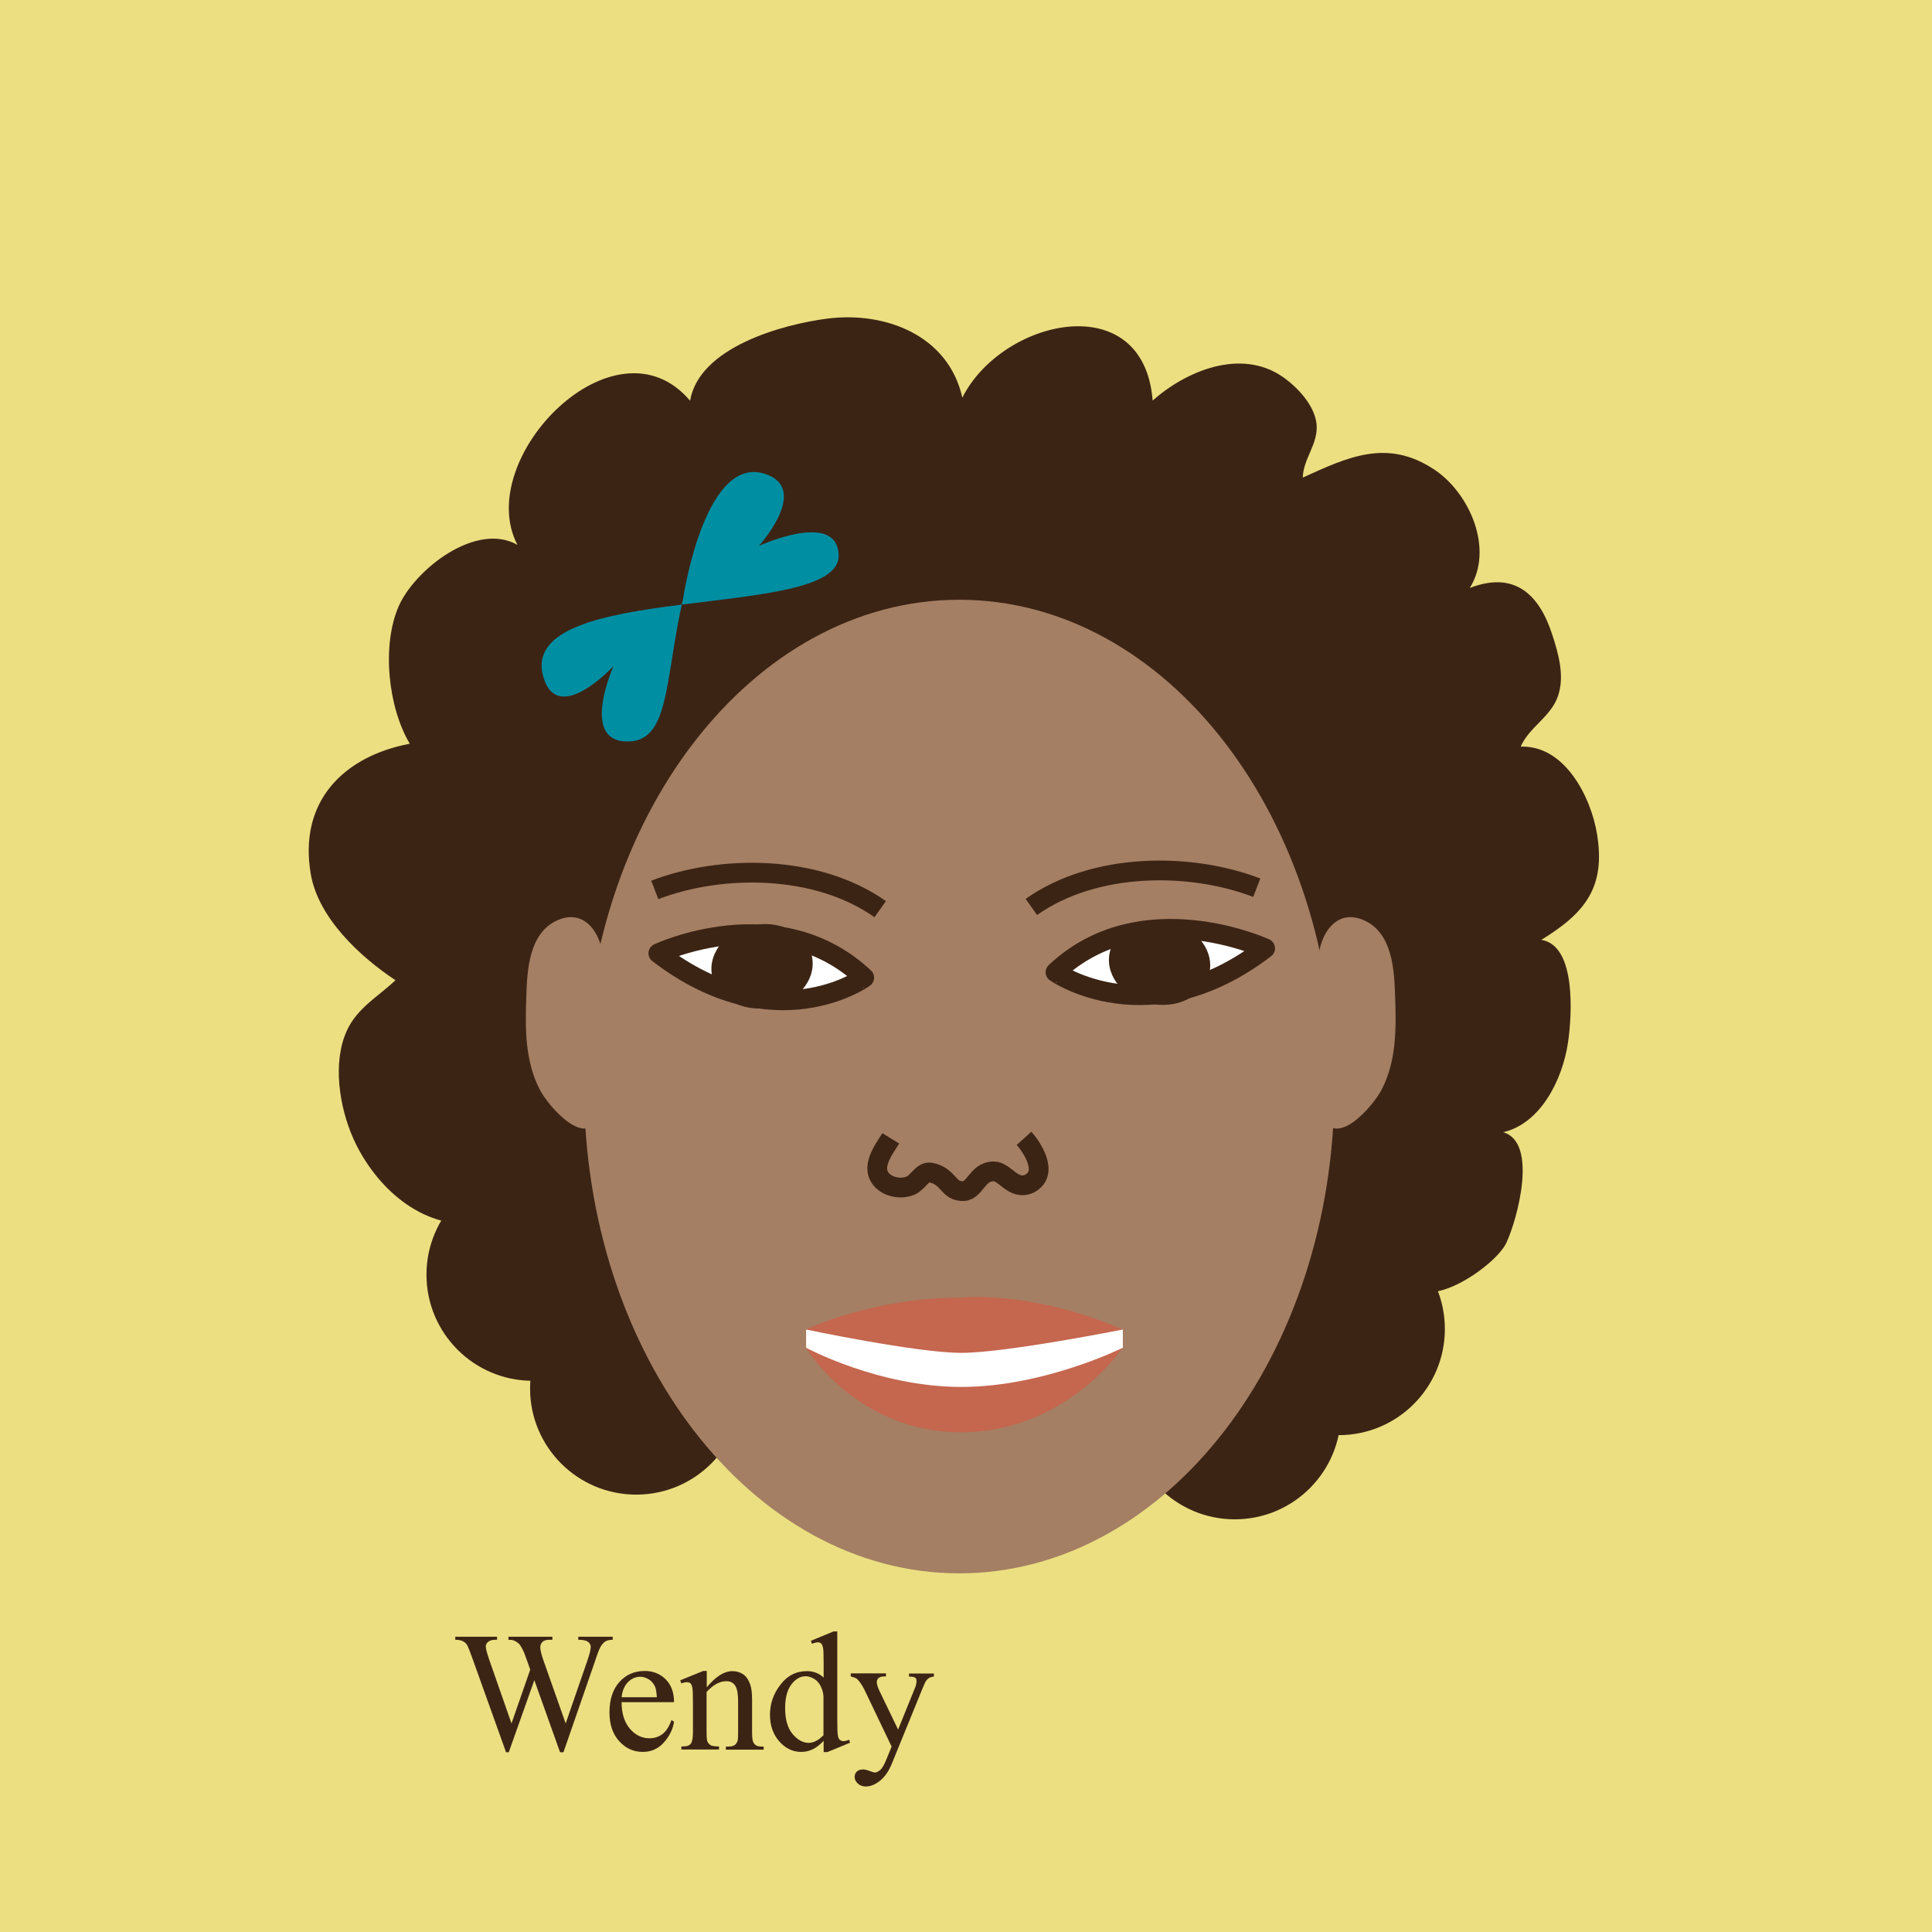
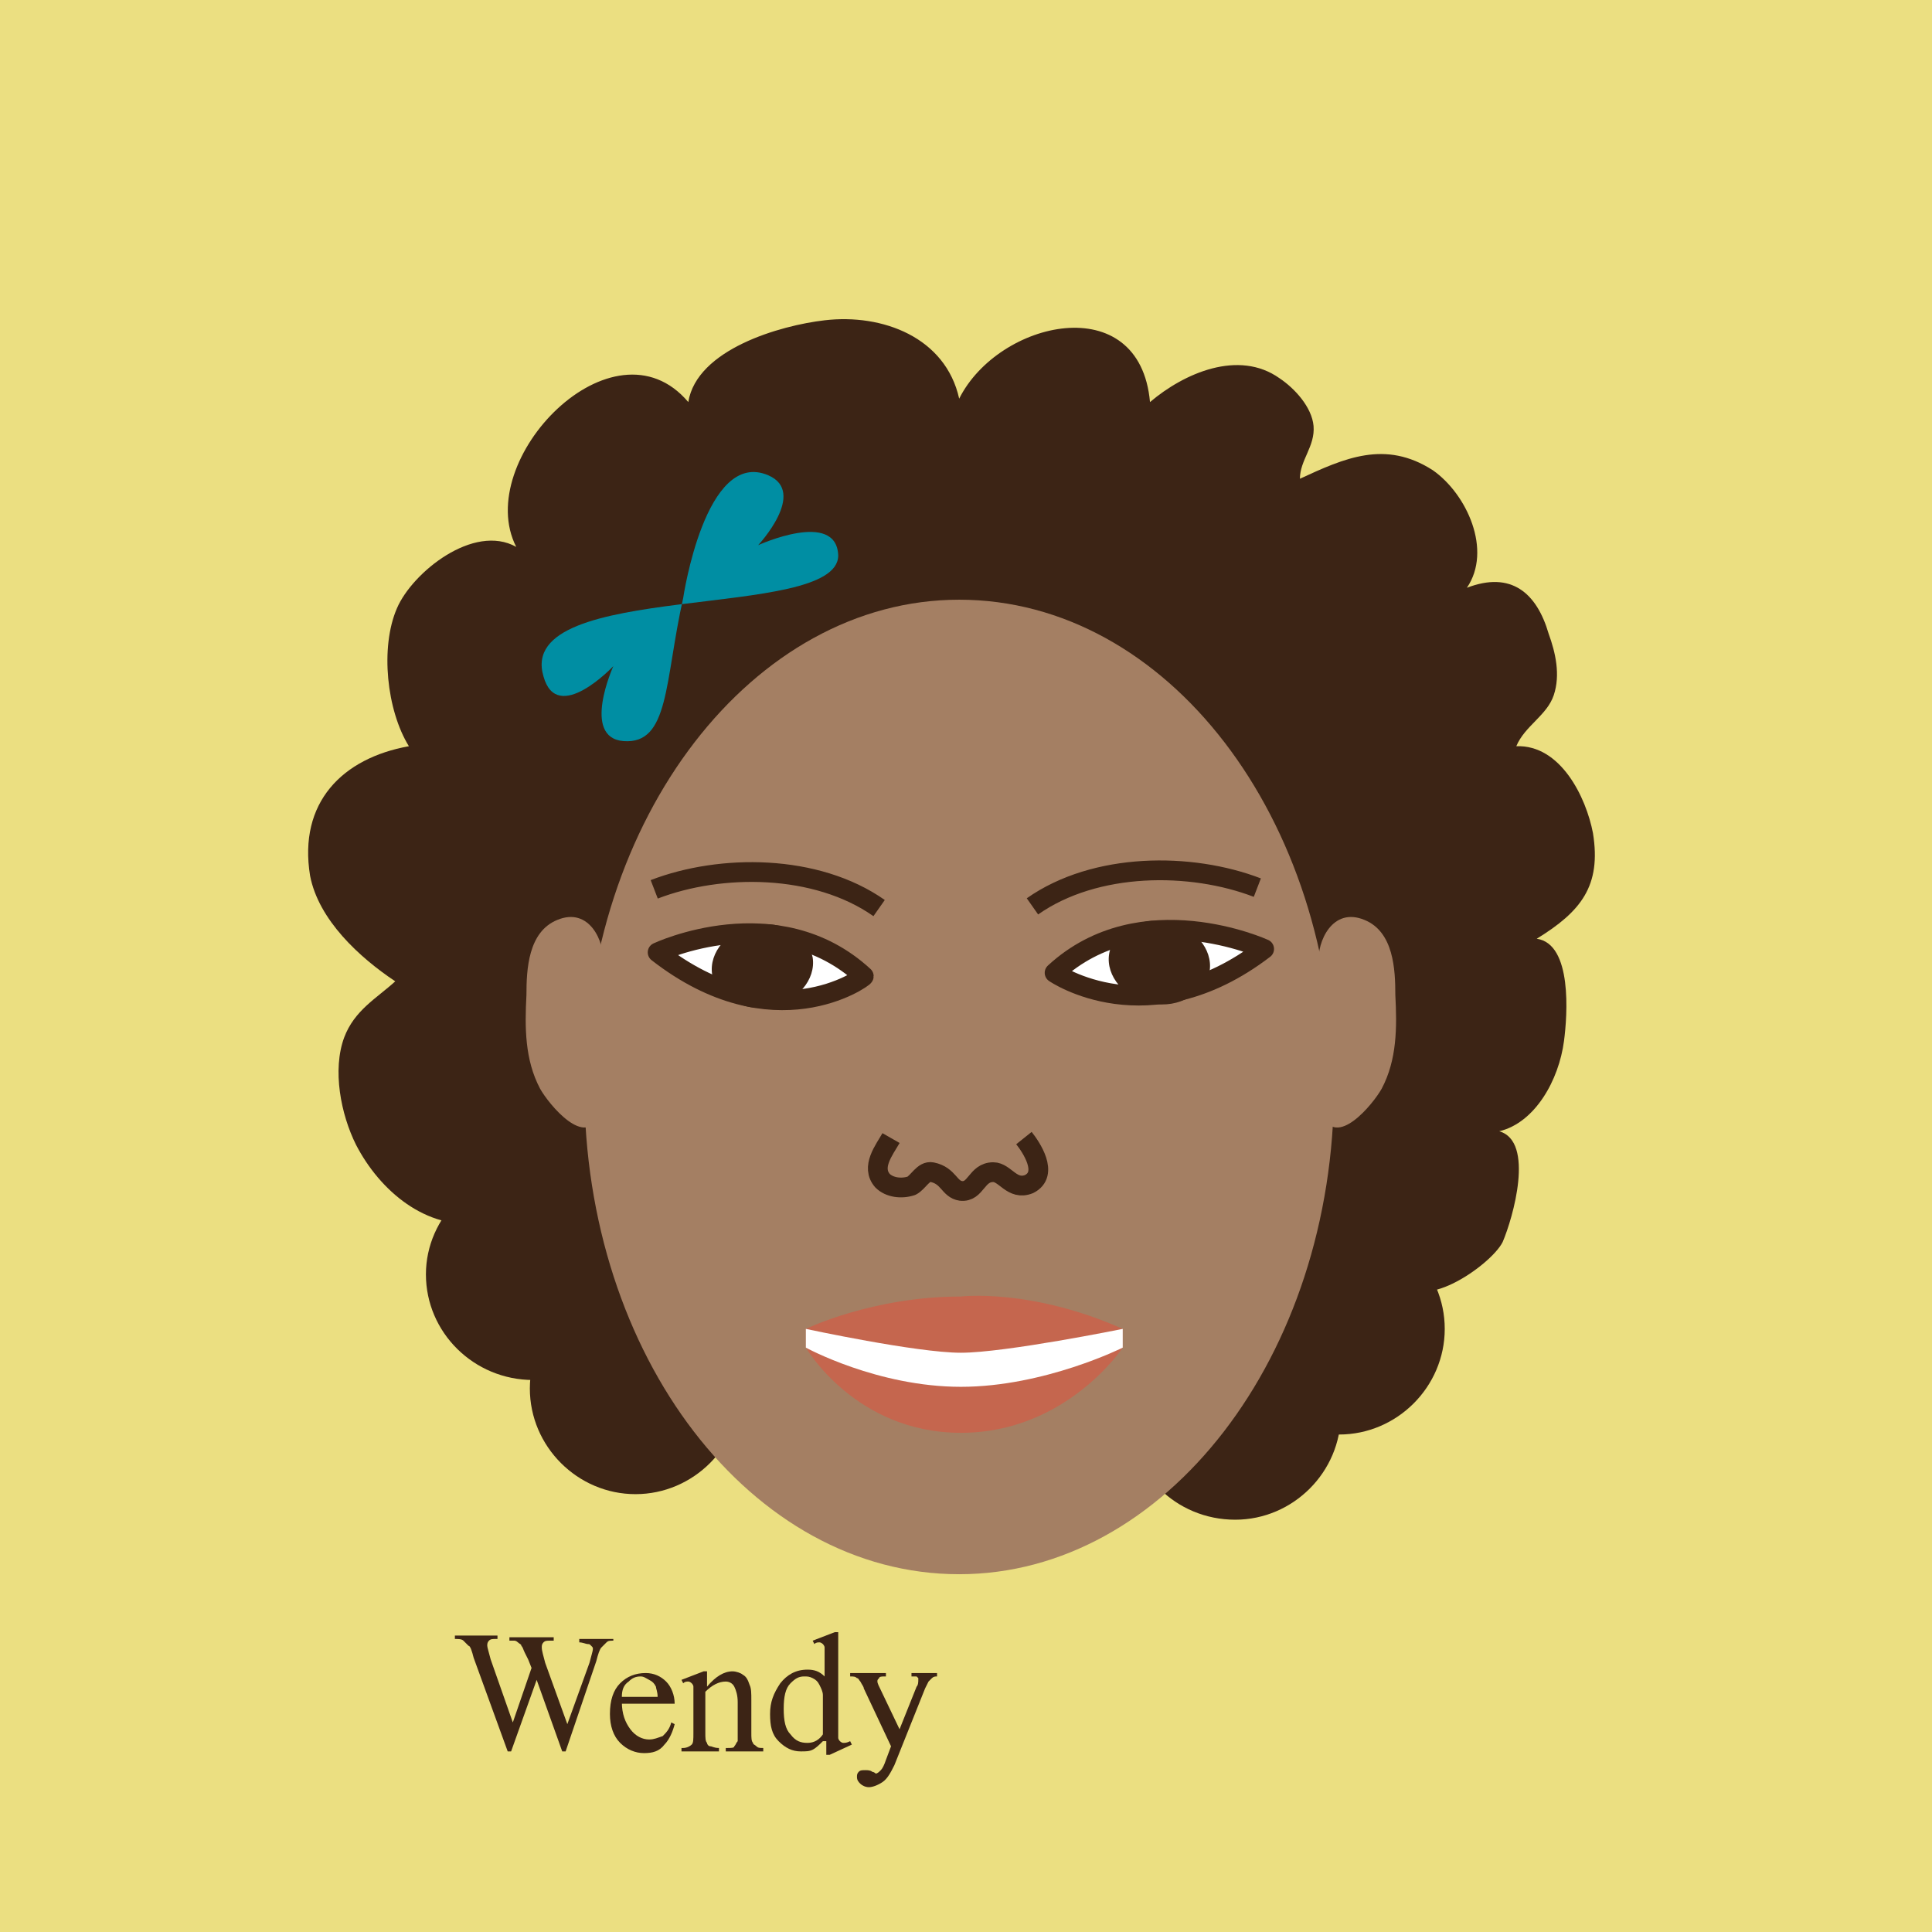
- <svg xmlns="http://www.w3.org/2000/svg" version="1.1" id="Vrstva_1" x="0px" y="0px" viewBox="0 0 113.39 113.39" style="enable-background:new 0 0 113.39 113.39;" xml:space="preserve">
+ <svg xmlns="http://www.w3.org/2000/svg" version="1.1" id="Vrstva_1" x="0px" y="0px" viewBox="0 0 113.4 113.4" style="enable-background:new 0 0 113.4 113.4;" xml:space="preserve">
  <style type="text/css">
	.st0{fill:#EBDF81;}
	.st1{fill:#3C2415;}
	.st2{fill:#A47F63;}
	.st3{fill:#FFFFFF;}
	.st4{fill:none;stroke:#3C2415;stroke-width:1.16;stroke-linejoin:round;}
	.st5{fill:#C5664E;}
	.st6{fill:#008EA3;}
</style>
-   <rect y="0" class="st0" width="113.39" height="113.39" />
+   <rect y="0" class="st0" width="113.4" height="113.4" />
  <g>
-     <path class="st1" d="M35.96,96.06v0.18c-0.17,0-0.31,0.03-0.42,0.09s-0.21,0.18-0.31,0.35c-0.06,0.11-0.17,0.39-0.31,0.82   l-1.85,5.34h-0.2l-1.51-4.23l-1.5,4.23H29.7l-1.97-5.5c-0.15-0.41-0.24-0.65-0.28-0.73c-0.06-0.12-0.15-0.22-0.27-0.28   c-0.11-0.06-0.26-0.09-0.46-0.09v-0.18h2.45v0.18h-0.12c-0.17,0-0.3,0.04-0.4,0.12s-0.14,0.17-0.14,0.28   c0,0.11,0.07,0.38,0.21,0.79l1.3,3.72l1.1-3.16l-0.2-0.56l-0.16-0.44c-0.07-0.16-0.15-0.31-0.23-0.43   c-0.04-0.06-0.09-0.11-0.16-0.16c-0.08-0.06-0.16-0.1-0.24-0.13c-0.06-0.02-0.16-0.03-0.29-0.03v-0.18h2.58v0.18h-0.18   c-0.18,0-0.32,0.04-0.4,0.12s-0.13,0.18-0.13,0.32c0,0.17,0.07,0.46,0.22,0.87l1.27,3.6l1.26-3.65c0.14-0.4,0.21-0.68,0.21-0.84   c0-0.08-0.02-0.14-0.07-0.21s-0.11-0.11-0.18-0.14c-0.12-0.05-0.28-0.07-0.48-0.07v-0.18H35.96z" />
-     <path class="st1" d="M36.48,99.89c0,0.66,0.16,1.18,0.48,1.56s0.71,0.57,1.15,0.57c0.29,0,0.55-0.08,0.76-0.24   c0.22-0.16,0.4-0.44,0.54-0.83l0.15,0.1c-0.07,0.45-0.27,0.85-0.6,1.22c-0.33,0.37-0.74,0.55-1.24,0.55c-0.54,0-1-0.21-1.38-0.63   c-0.38-0.42-0.57-0.98-0.57-1.69c0-0.76,0.2-1.36,0.59-1.79c0.39-0.43,0.88-0.64,1.48-0.64c0.5,0,0.91,0.17,1.24,0.5   c0.32,0.33,0.48,0.77,0.48,1.33H36.48z M36.48,99.61h2.07c-0.02-0.29-0.05-0.49-0.1-0.61c-0.08-0.18-0.2-0.33-0.36-0.43   s-0.33-0.16-0.51-0.16c-0.27,0-0.51,0.1-0.73,0.32C36.65,98.94,36.52,99.24,36.48,99.61z" />
-     <path class="st1" d="M41.48,99.03c0.52-0.63,1.02-0.95,1.5-0.95c0.24,0,0.45,0.06,0.63,0.18c0.18,0.12,0.32,0.32,0.42,0.6   c0.07,0.2,0.11,0.5,0.11,0.9v1.91c0,0.28,0.02,0.48,0.07,0.58c0.04,0.08,0.09,0.14,0.17,0.19s0.23,0.07,0.44,0.07v0.18H42.6v-0.18   h0.09c0.21,0,0.35-0.03,0.44-0.1c0.08-0.06,0.14-0.16,0.17-0.28c0.01-0.05,0.02-0.2,0.02-0.46v-1.83c0-0.41-0.05-0.7-0.16-0.89   c-0.11-0.18-0.28-0.28-0.53-0.28c-0.39,0-0.77,0.21-1.16,0.63v2.36c0,0.3,0.02,0.49,0.05,0.56c0.05,0.09,0.11,0.16,0.19,0.21   c0.08,0.04,0.24,0.07,0.49,0.07v0.18h-2.21v-0.18h0.1c0.23,0,0.38-0.06,0.46-0.17c0.08-0.12,0.12-0.34,0.12-0.66v-1.66   c0-0.54-0.01-0.86-0.04-0.98s-0.06-0.2-0.11-0.24s-0.12-0.06-0.2-0.06c-0.09,0-0.2,0.02-0.33,0.07l-0.07-0.18l1.35-0.55h0.21V99.03   z" />
-     <path class="st1" d="M48.33,102.18c-0.22,0.23-0.43,0.39-0.64,0.49c-0.21,0.1-0.43,0.15-0.67,0.15c-0.49,0-0.91-0.2-1.28-0.61   c-0.36-0.41-0.55-0.93-0.55-1.57s0.2-1.23,0.61-1.76c0.4-0.53,0.92-0.8,1.56-0.8c0.39,0,0.72,0.13,0.98,0.38v-0.83   c0-0.51-0.01-0.83-0.04-0.94s-0.06-0.2-0.11-0.24s-0.12-0.06-0.2-0.06c-0.08,0-0.2,0.03-0.34,0.08l-0.06-0.17l1.33-0.55h0.22v5.17   c0,0.52,0.01,0.84,0.04,0.96c0.02,0.12,0.06,0.2,0.12,0.24s0.12,0.07,0.19,0.07c0.09,0,0.21-0.03,0.35-0.08l0.05,0.17l-1.33,0.55   h-0.22V102.18z M48.33,101.84v-2.3c-0.02-0.22-0.08-0.42-0.18-0.61s-0.23-0.32-0.39-0.41c-0.16-0.09-0.32-0.14-0.47-0.14   c-0.29,0-0.54,0.13-0.77,0.39c-0.3,0.34-0.44,0.83-0.44,1.48c0,0.66,0.14,1.16,0.43,1.51c0.29,0.35,0.61,0.53,0.96,0.53   C47.77,102.28,48.05,102.13,48.33,101.84z" />
-     <path class="st1" d="M49.92,98.21H52v0.18h-0.1c-0.15,0-0.26,0.03-0.33,0.09c-0.07,0.06-0.11,0.14-0.11,0.24   c0,0.13,0.05,0.3,0.16,0.53l1.09,2.26l1-2.47c0.06-0.13,0.08-0.27,0.08-0.4c0-0.06-0.01-0.1-0.03-0.13   c-0.03-0.04-0.07-0.06-0.12-0.08c-0.06-0.02-0.15-0.03-0.29-0.03v-0.18h1.46v0.18c-0.12,0.01-0.21,0.04-0.28,0.08   s-0.14,0.11-0.21,0.22c-0.03,0.05-0.08,0.17-0.17,0.38l-1.82,4.46c-0.18,0.43-0.41,0.76-0.69,0.98s-0.56,0.33-0.82,0.33   c-0.19,0-0.35-0.06-0.47-0.17s-0.19-0.24-0.19-0.38c0-0.14,0.04-0.25,0.13-0.33c0.09-0.08,0.21-0.12,0.37-0.12   c0.11,0,0.25,0.04,0.44,0.11c0.13,0.05,0.21,0.07,0.24,0.07c0.1,0,0.2-0.05,0.32-0.15s0.23-0.3,0.35-0.59l0.32-0.78l-1.61-3.37   c-0.05-0.1-0.13-0.23-0.23-0.38c-0.08-0.11-0.15-0.19-0.2-0.23c-0.07-0.05-0.2-0.1-0.36-0.14V98.21z" />
+     <path class="st1" d="M36,96.1v0.2c-0.2,0-0.3,0-0.4,0.1s-0.2,0.2-0.3,0.3c-0.1,0.1-0.2,0.4-0.3,0.8l-1.8,5.3h-0.2l-1.5-4.2   l-1.5,4.2h-0.2l-2-5.5c-0.1-0.4-0.2-0.7-0.3-0.7c-0.1-0.1-0.2-0.2-0.3-0.3c-0.1-0.1-0.3-0.1-0.5-0.1v-0.2h2.5v0.2h-0.1   c-0.2,0-0.3,0-0.4,0.1s-0.1,0.2-0.1,0.3c0,0.1,0.1,0.4,0.2,0.8l1.3,3.7l1.1-3.2L31,97.4L30.8,97c-0.1-0.2-0.1-0.3-0.2-0.4   c0-0.1-0.1-0.1-0.2-0.2c-0.1-0.1-0.2-0.1-0.2-0.1c-0.1,0-0.2,0-0.3,0v-0.2h2.6v0.2h-0.2c-0.2,0-0.3,0-0.4,0.1s-0.1,0.2-0.1,0.3   c0,0.2,0.1,0.5,0.2,0.9l1.3,3.6l1.3-3.6c0.1-0.4,0.2-0.7,0.2-0.8c0-0.1,0-0.1-0.1-0.2s-0.1-0.1-0.2-0.1c-0.1,0-0.3-0.1-0.5-0.1   v-0.2H36z" />
+     <path class="st1" d="M36.5,99.9c0,0.7,0.2,1.2,0.5,1.6s0.7,0.6,1.1,0.6c0.3,0,0.5-0.1,0.8-0.2c0.2-0.2,0.4-0.4,0.5-0.8l0.2,0.1   c-0.1,0.4-0.3,0.9-0.6,1.2c-0.3,0.4-0.7,0.5-1.2,0.5c-0.5,0-1-0.2-1.4-0.6c-0.4-0.4-0.6-1-0.6-1.7c0-0.8,0.2-1.4,0.6-1.8   c0.4-0.4,0.9-0.6,1.5-0.6c0.5,0,0.9,0.2,1.2,0.5c0.3,0.3,0.5,0.8,0.5,1.3H36.5z M36.5,99.6h2.1c0-0.3-0.1-0.5-0.1-0.6   c-0.1-0.2-0.2-0.3-0.4-0.4s-0.3-0.2-0.5-0.2c-0.3,0-0.5,0.1-0.7,0.3C36.6,98.9,36.5,99.2,36.5,99.6z" />
+     <path class="st1" d="M41.5,99c0.5-0.6,1-0.9,1.5-0.9c0.2,0,0.5,0.1,0.6,0.2c0.2,0.1,0.3,0.3,0.4,0.6c0.1,0.2,0.1,0.5,0.1,0.9v1.9   c0,0.3,0,0.5,0.1,0.6c0,0.1,0.1,0.1,0.2,0.2s0.2,0.1,0.4,0.1v0.2h-2.2v-0.2h0.1c0.2,0,0.4,0,0.4-0.1c0.1-0.1,0.1-0.2,0.2-0.3   c0,0,0-0.2,0-0.5v-1.8c0-0.4-0.1-0.7-0.2-0.9c-0.1-0.2-0.3-0.3-0.5-0.3c-0.4,0-0.8,0.2-1.2,0.6v2.4c0,0.3,0,0.5,0.1,0.6   c0,0.1,0.1,0.2,0.2,0.2c0.1,0,0.2,0.1,0.5,0.1v0.2H40v-0.2h0.1c0.2,0,0.4-0.1,0.5-0.2c0.1-0.1,0.1-0.3,0.1-0.7V100c0-0.5,0-0.9,0-1   s-0.1-0.2-0.1-0.2s-0.1-0.1-0.2-0.1c-0.1,0-0.2,0-0.3,0.1l-0.1-0.2l1.3-0.5h0.2V99z" />
+     <path class="st1" d="M48.3,102.2c-0.2,0.2-0.4,0.4-0.6,0.5c-0.2,0.1-0.4,0.1-0.7,0.1c-0.5,0-0.9-0.2-1.3-0.6   c-0.4-0.4-0.5-0.9-0.5-1.6s0.2-1.2,0.6-1.8c0.4-0.5,0.9-0.8,1.6-0.8c0.4,0,0.7,0.1,1,0.4v-0.8c0-0.5,0-0.8,0-0.9s-0.1-0.2-0.1-0.2   s-0.1-0.1-0.2-0.1c-0.1,0-0.2,0-0.3,0.1l-0.1-0.2l1.3-0.5h0.2v5.2c0,0.5,0,0.8,0,1c0,0.1,0.1,0.2,0.1,0.2s0.1,0.1,0.2,0.1   c0.1,0,0.2,0,0.4-0.1l0.1,0.2l-1.3,0.6h-0.2V102.2z M48.3,101.8v-2.3c0-0.2-0.1-0.4-0.2-0.6s-0.2-0.3-0.4-0.4   c-0.2-0.1-0.3-0.1-0.5-0.1c-0.3,0-0.5,0.1-0.8,0.4c-0.3,0.3-0.4,0.8-0.4,1.5c0,0.7,0.1,1.2,0.4,1.5c0.3,0.4,0.6,0.5,1,0.5   C47.8,102.3,48.1,102.1,48.3,101.8z" />
+     <path class="st1" d="M49.9,98.2H52v0.2h-0.1c-0.1,0-0.3,0-0.3,0.1c-0.1,0.1-0.1,0.1-0.1,0.2c0,0.1,0.1,0.3,0.2,0.5l1.1,2.3l1-2.5   c0.1-0.1,0.1-0.3,0.1-0.4c0-0.1,0-0.1,0-0.1c0,0-0.1-0.1-0.1-0.1c-0.1,0-0.2,0-0.3,0v-0.2h1.5v0.2c-0.1,0-0.2,0-0.3,0.1   s-0.1,0.1-0.2,0.2c0,0-0.1,0.2-0.2,0.4l-1.8,4.5c-0.2,0.4-0.4,0.8-0.7,1s-0.6,0.3-0.8,0.3c-0.2,0-0.4-0.1-0.5-0.2s-0.2-0.2-0.2-0.4   c0-0.1,0-0.2,0.1-0.3c0.1-0.1,0.2-0.1,0.4-0.1c0.1,0,0.3,0,0.4,0.1c0.1,0,0.2,0.1,0.2,0.1c0.1,0,0.2-0.1,0.3-0.2s0.2-0.3,0.3-0.6   l0.3-0.8l-1.6-3.4c0-0.1-0.1-0.2-0.2-0.4c-0.1-0.1-0.1-0.2-0.2-0.2c-0.1-0.1-0.2-0.1-0.4-0.1V98.2z" />
  </g>
-   <path class="st1" d="M31.26,81.04c3.44,0,6.23-2.79,6.23-6.23c0-3.44-2.79-6.23-6.23-6.23s-6.23,2.79-6.23,6.23  C25.03,78.25,27.82,81.04,31.26,81.04" />
-   <path class="st1" d="M37.34,87.72c3.44,0,6.23-2.79,6.23-6.23c0-3.44-2.79-6.23-6.23-6.23c-3.44,0-6.23,2.79-6.23,6.23  C31.11,84.93,33.9,87.72,37.34,87.72" />
-   <path class="st1" d="M78.57,84.23c3.44,0,6.23-2.79,6.23-6.23c0-3.44-2.79-6.23-6.23-6.23s-6.23,2.79-6.23,6.23  C72.34,81.44,75.13,84.23,78.57,84.23" />
-   <path class="st1" d="M72.47,89.17c3.44,0,6.23-2.79,6.23-6.24c0-3.44-2.79-6.23-6.23-6.23s-6.23,2.79-6.23,6.23  C66.24,86.38,69.03,89.17,72.47,89.17" />
-   <path class="st1" d="M36.87,73.29c-0.69,2.4-1.46,5.22-4.65,4.66c-2.29-0.4-5.65-3.7-4.05-6.17c-3.21,0.44-5.9-1.87-7.27-4.61  c-0.89-1.79-1.38-4.38-0.69-6.32c0.56-1.6,1.87-2.25,3-3.32c-2.07-1.37-4.53-3.65-4.97-6.23c-0.73-4.25,1.91-6.91,5.81-7.65  c-1.27-2.13-1.66-5.76-0.65-8.07c0.93-2.13,4.53-4.99,6.97-3.6c-2.65-5.07,5.74-13.66,10.13-8.46c0.54-3.15,5.43-4.48,8.05-4.82  c3.42-0.44,7.12,0.99,7.93,4.64c2.32-4.63,10.64-6.54,11.17,0.17c1.97-1.75,5.18-3.08,7.62-1.4c0.86,0.59,1.89,1.68,2,2.78  c0.11,1.17-0.78,2.01-0.81,3.14c2.64-1.2,4.97-2.32,7.75-0.45c2.05,1.38,3.48,4.65,2.05,6.93c2.61-1.01,4.07,0.35,4.84,2.73  c0.37,1.14,0.74,2.43,0.34,3.61c-0.42,1.23-1.7,1.83-2.19,2.97c2.6-0.09,4.13,2.98,4.48,5.13c0.51,3.1-0.67,4.62-3.27,6.21  c2.08,0.33,1.79,4.49,1.57,6.01c-0.34,2.3-1.67,4.79-3.81,5.28c2.07,0.59,0.83,5.12,0.19,6.49c-0.68,1.44-5.11,4.42-5.82,1.97  c0.78,2.53-1.93,5.53-4.49,5.51c-2.88-0.01-4.47-3.37-4.49-5.82" />
-   <path class="st2" d="M78.32,63.77c0,15.78-9.86,28.57-22.02,28.57c-12.16,0-22.02-12.79-22.02-28.57c0-15.78,9.86-28.57,22.02-28.57  C68.47,35.2,78.32,47.99,78.32,63.77" />
-   <path class="st3" d="M74.25,55.66c0,0-7.25-3.35-12.3,1.4C61.94,57.06,67.43,60.88,74.25,55.66" />
-   <path class="st4" d="M74.25,55.66c0,0-7.25-3.35-12.3,1.4C61.94,57.06,67.43,60.88,74.25,55.66z" />
-   <path class="st1" d="M65.11,56.01c-0.22,1.34,0.92,2.65,2.54,2.92c1.63,0.27,3.13-0.6,3.35-1.94c0.22-1.34-0.91-2.65-2.54-2.92  C66.83,53.8,65.33,54.67,65.11,56.01" />
-   <path class="st3" d="M38.64,55.95c0,0,7.03-3.31,12.08,1.43C50.73,57.38,45.45,61.17,38.64,55.95" />
-   <path class="st4" d="M38.64,55.95c0,0,7.03-3.31,12.08,1.43C50.73,57.38,45.45,61.17,38.64,55.95z" />
-   <path class="st1" d="M47.67,56.22c0.22,1.34-0.92,2.65-2.54,2.92c-1.63,0.27-3.13-0.6-3.35-1.94c-0.22-1.34,0.91-2.65,2.54-2.92  C45.94,54.02,47.45,54.88,47.67,56.22" />
-   <path class="st4" d="M73.76,52.1c-3.91-1.5-9.51-1.5-13.23,1.13 M38.43,52.23c3.91-1.5,9.51-1.5,13.23,1.13" />
-   <path class="st2" d="M35.38,56.46c0.08-1.18-0.82-3.26-2.66-2.45c-1.68,0.74-1.78,2.94-1.83,4.45c-0.07,1.91-0.08,3.81,0.79,5.49  c0.48,0.94,2.75,3.61,3.53,1.49" />
-   <path class="st2" d="M77.39,56.46c-0.08-1.18,0.82-3.26,2.66-2.45c1.68,0.74,1.78,2.94,1.83,4.45c0.07,1.91,0.08,3.81-0.79,5.49  c-0.48,0.94-2.75,3.61-3.53,1.49" />
-   <path class="st5" d="M47.3,78.03c0,0,3.87-1.87,9.11-1.87c0,0,4.09-0.46,9.48,1.87v1.07c0,0-3.33,4.96-9.48,4.96  S47.3,79.1,47.3,79.1V78.03z" />
-   <path class="st3" d="M65.9,78.03c0,0-6.87,1.37-9.48,1.37s-9.11-1.37-9.11-1.37v1.07c0,0,4.25,2.3,9.11,2.3  c4.86,0,9.48-2.3,9.48-2.3V78.03z" />
-   <path class="st4" d="M52.28,66.81c-0.42,0.68-1.24,1.72-0.49,2.48c0.4,0.4,1.13,0.52,1.66,0.29c0.43-0.18,0.7-0.87,1.19-0.76  c1.02,0.22,1,1.02,1.75,1.08c0.85,0.13,0.89-1.15,1.93-1.15c0.69,0,1.13,1.15,2.1,0.72c1.21-0.65,0.06-2.24-0.32-2.66" />
-   <path class="st6" d="M40.1,35.09c0,0,1.31-8.8,5.03-7.19c2.27,0.98-0.59,4.14-0.59,4.14s4.64-2.13,4.68,0.57  c0.05,3.9-18.97,1.41-17.33,7.12c0.84,2.92,4.12-0.64,4.12-0.64s-1.9,4.22,0.61,4.42C39.35,43.72,38.97,40.02,40.1,35.09" />
+   <path class="st1" d="M31.3,81c3.4,0,6.2-2.8,6.2-6.2c0-3.4-2.8-6.2-6.2-6.2S25,71.4,25,74.8C25,78.2,27.8,81,31.3,81" />
+   <path class="st1" d="M37.3,87.7c3.4,0,6.2-2.8,6.2-6.2c0-3.4-2.8-6.2-6.2-6.2c-3.4,0-6.2,2.8-6.2,6.2C31.1,84.9,33.9,87.7,37.3,87.7  " />
+   <path class="st1" d="M78.6,84.2c3.4,0,6.2-2.8,6.2-6.2c0-3.4-2.8-6.2-6.2-6.2s-6.2,2.8-6.2,6.2C72.3,81.4,75.1,84.2,78.6,84.2" />
+   <path class="st1" d="M72.5,89.2c3.4,0,6.2-2.8,6.2-6.2c0-3.4-2.8-6.2-6.2-6.2s-6.2,2.8-6.2,6.2C66.2,86.4,69,89.2,72.5,89.2" />
+   <path class="st1" d="M36.9,73.3c-0.7,2.4-1.5,5.2-4.7,4.7c-2.3-0.4-5.7-3.7-4-6.2c-3.2,0.4-5.9-1.9-7.3-4.6  c-0.9-1.8-1.4-4.4-0.7-6.3c0.6-1.6,1.9-2.3,3-3.3c-2.1-1.4-4.5-3.6-5-6.2c-0.7-4.3,1.9-6.9,5.8-7.6c-1.3-2.1-1.7-5.8-0.7-8.1  c0.9-2.1,4.5-5,7-3.6c-2.6-5.1,5.7-13.7,10.1-8.5c0.5-3.1,5.4-4.5,8-4.8c3.4-0.4,7.1,1,7.9,4.6c2.3-4.6,10.6-6.5,11.2,0.2  c2-1.7,5.2-3.1,7.6-1.4c0.9,0.6,1.9,1.7,2,2.8c0.1,1.2-0.8,2-0.8,3.1c2.6-1.2,5-2.3,7.8-0.5c2,1.4,3.5,4.7,2,6.9  c2.6-1,4.1,0.3,4.8,2.7c0.4,1.1,0.7,2.4,0.3,3.6c-0.4,1.2-1.7,1.8-2.2,3c2.6-0.1,4.1,3,4.5,5.1c0.5,3.1-0.7,4.6-3.3,6.2  c2.1,0.3,1.8,4.5,1.6,6c-0.3,2.3-1.7,4.8-3.8,5.3c2.1,0.6,0.8,5.1,0.2,6.5c-0.7,1.4-5.1,4.4-5.8,2c0.8,2.5-1.9,5.5-4.5,5.5  c-2.9,0-4.5-3.4-4.5-5.8" />
+   <path class="st2" d="M78.3,63.8c0,15.8-9.9,28.6-22,28.6c-12.2,0-22-12.8-22-28.6c0-15.8,9.9-28.6,22-28.6  C68.5,35.2,78.3,48,78.3,63.8" />
+   <path class="st3" d="M74.2,55.7c0,0-7.2-3.3-12.3,1.4C61.9,57.1,67.4,60.9,74.2,55.7" />
+   <path class="st4" d="M74.2,55.7c0,0-7.2-3.3-12.3,1.4C61.9,57.1,67.4,60.9,74.2,55.7z" />
+   <path class="st1" d="M65.1,56c-0.2,1.3,0.9,2.6,2.5,2.9c1.6,0.3,3.1-0.6,3.4-1.9c0.2-1.3-0.9-2.6-2.5-2.9  C66.8,53.8,65.3,54.7,65.1,56" />
+   <path class="st3" d="M38.6,55.9c0,0,7-3.3,12.1,1.4C50.7,57.4,45.4,61.2,38.6,55.9" />
+   <path class="st4" d="M38.6,55.9c0,0,7-3.3,12.1,1.4C50.7,57.4,45.4,61.2,38.6,55.9z" />
+   <path class="st1" d="M47.7,56.2c0.2,1.3-0.9,2.6-2.5,2.9c-1.6,0.3-3.1-0.6-3.4-1.9c-0.2-1.3,0.9-2.6,2.5-2.9  C45.9,54,47.4,54.9,47.7,56.2" />
+   <path class="st4" d="M73.8,52.1c-3.9-1.5-9.5-1.5-13.2,1.1 M38.4,52.2c3.9-1.5,9.5-1.5,13.2,1.1" />
+   <path class="st2" d="M35.4,56.5c0.1-1.2-0.8-3.3-2.7-2.5c-1.7,0.7-1.8,2.9-1.8,4.4c-0.1,1.9-0.1,3.8,0.8,5.5  c0.5,0.9,2.7,3.6,3.5,1.5" />
+   <path class="st2" d="M77.4,56.5c-0.1-1.2,0.8-3.3,2.7-2.5c1.7,0.7,1.8,2.9,1.8,4.4c0.1,1.9,0.1,3.8-0.8,5.5  c-0.5,0.9-2.7,3.6-3.5,1.5" />
+   <path class="st5" d="M47.3,78c0,0,3.9-1.9,9.1-1.9c0,0,4.1-0.5,9.5,1.9v1.1c0,0-3.3,5-9.5,5s-9.1-5-9.1-5V78z" />
+   <path class="st3" d="M65.9,78c0,0-6.9,1.4-9.5,1.4S47.3,78,47.3,78v1.1c0,0,4.2,2.3,9.1,2.3c4.9,0,9.5-2.3,9.5-2.3V78z" />
+   <path class="st4" d="M52.3,66.8c-0.4,0.7-1.2,1.7-0.5,2.5c0.4,0.4,1.1,0.5,1.7,0.3c0.4-0.2,0.7-0.9,1.2-0.8c1,0.2,1,1,1.7,1.1  c0.9,0.1,0.9-1.1,1.9-1.1c0.7,0,1.1,1.1,2.1,0.7c1.2-0.6,0.1-2.2-0.3-2.7" />
+   <path class="st6" d="M40.1,35.1c0,0,1.3-8.8,5-7.2c2.3,1-0.6,4.1-0.6,4.1s4.6-2.1,4.7,0.6c0,3.9-19,1.4-17.3,7.1  c0.8,2.9,4.1-0.6,4.1-0.6s-1.9,4.2,0.6,4.4C39.3,43.7,39,40,40.1,35.1" />
</svg>
